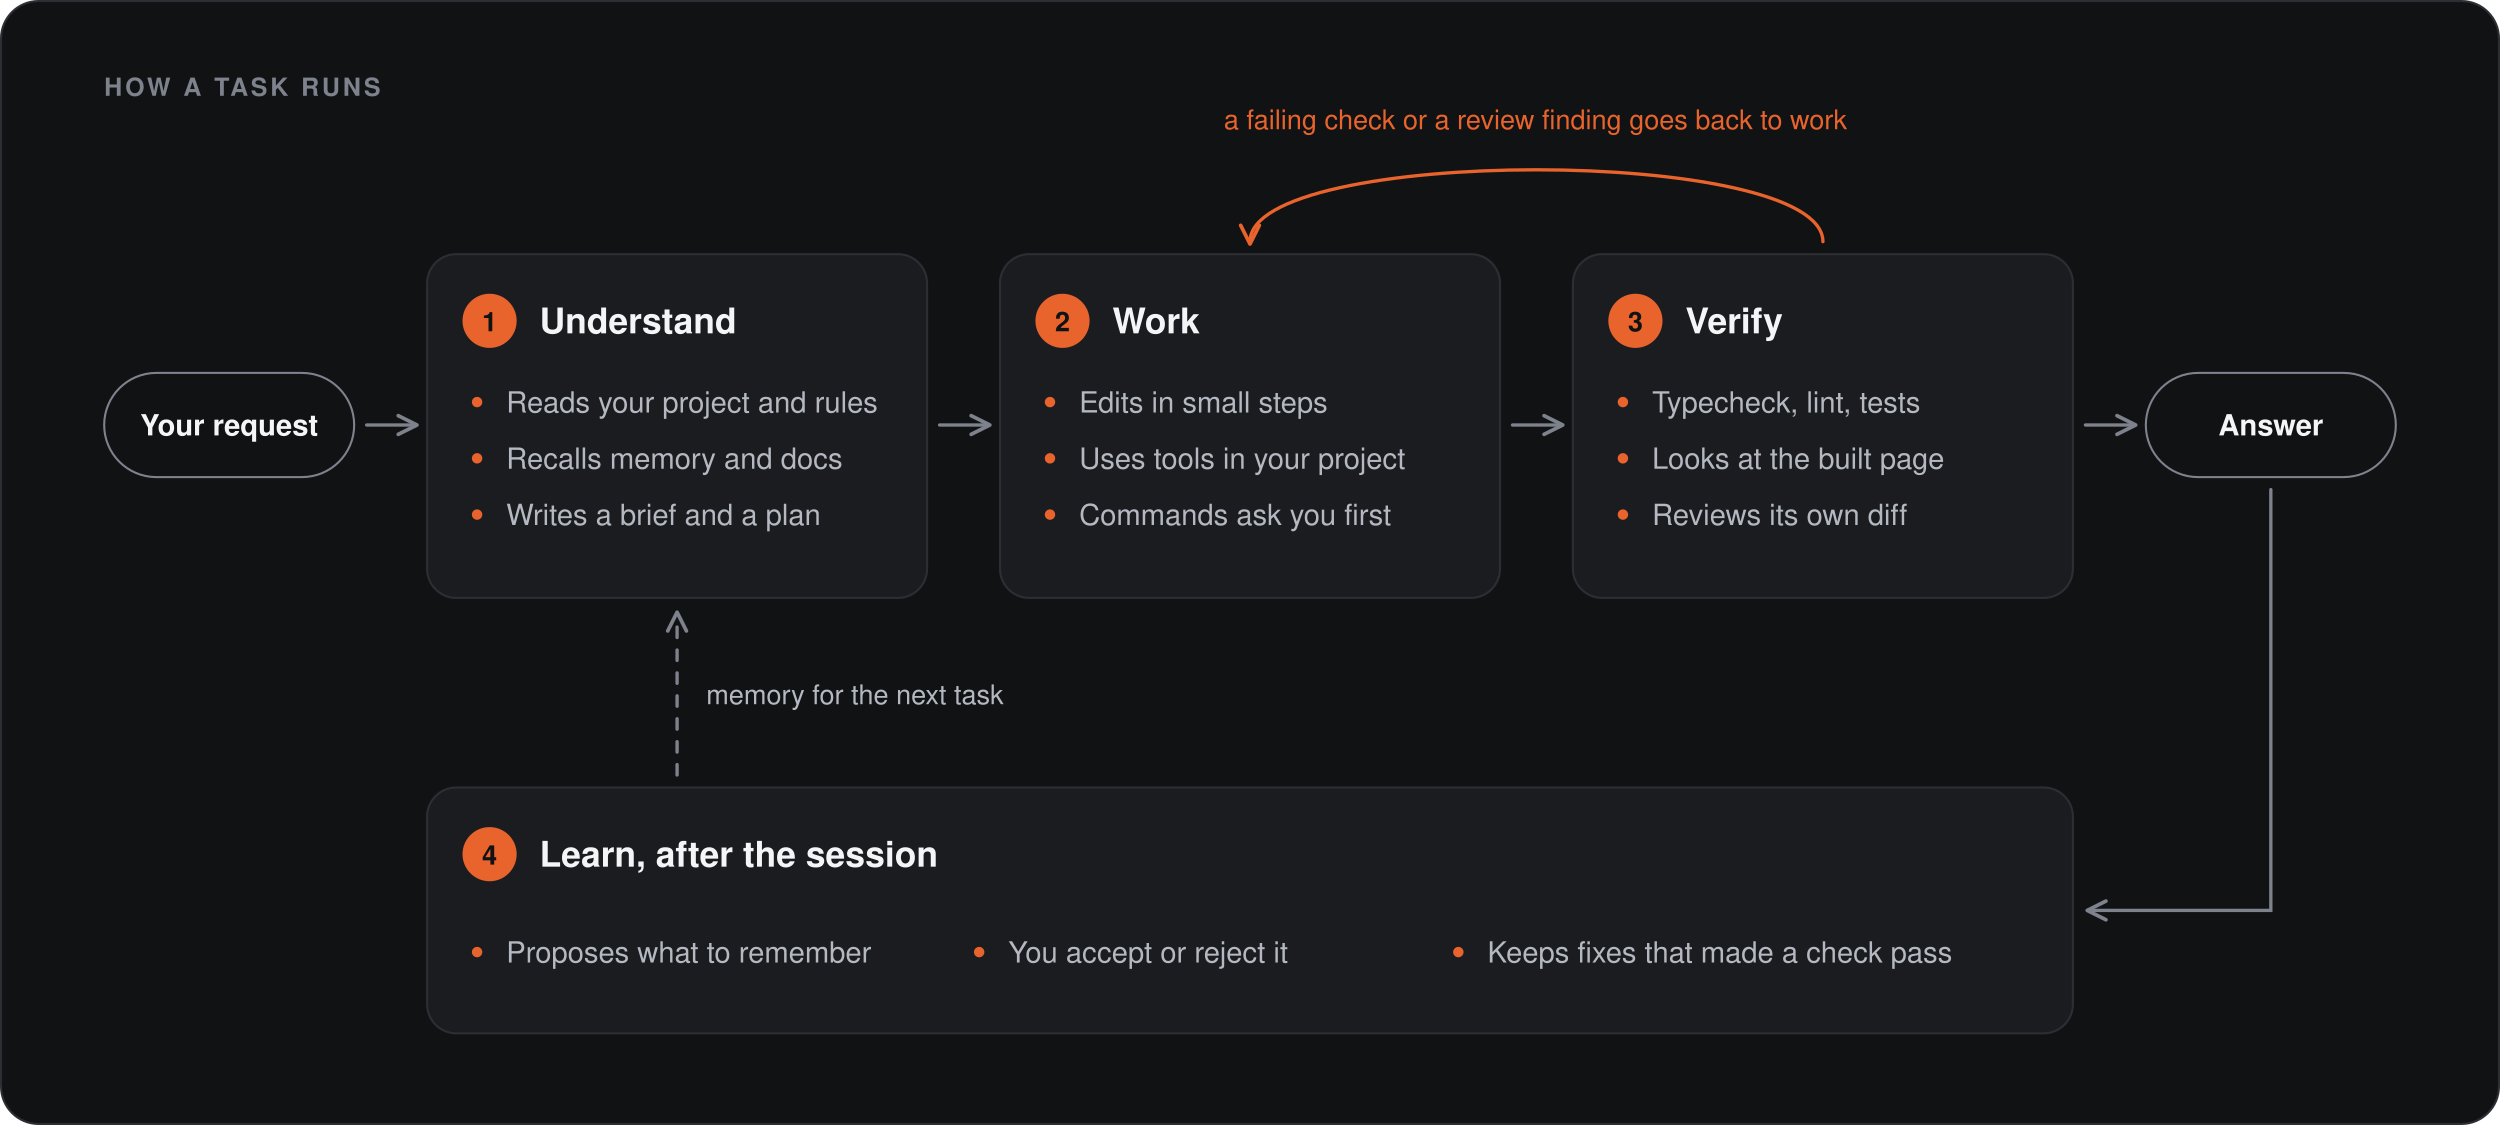
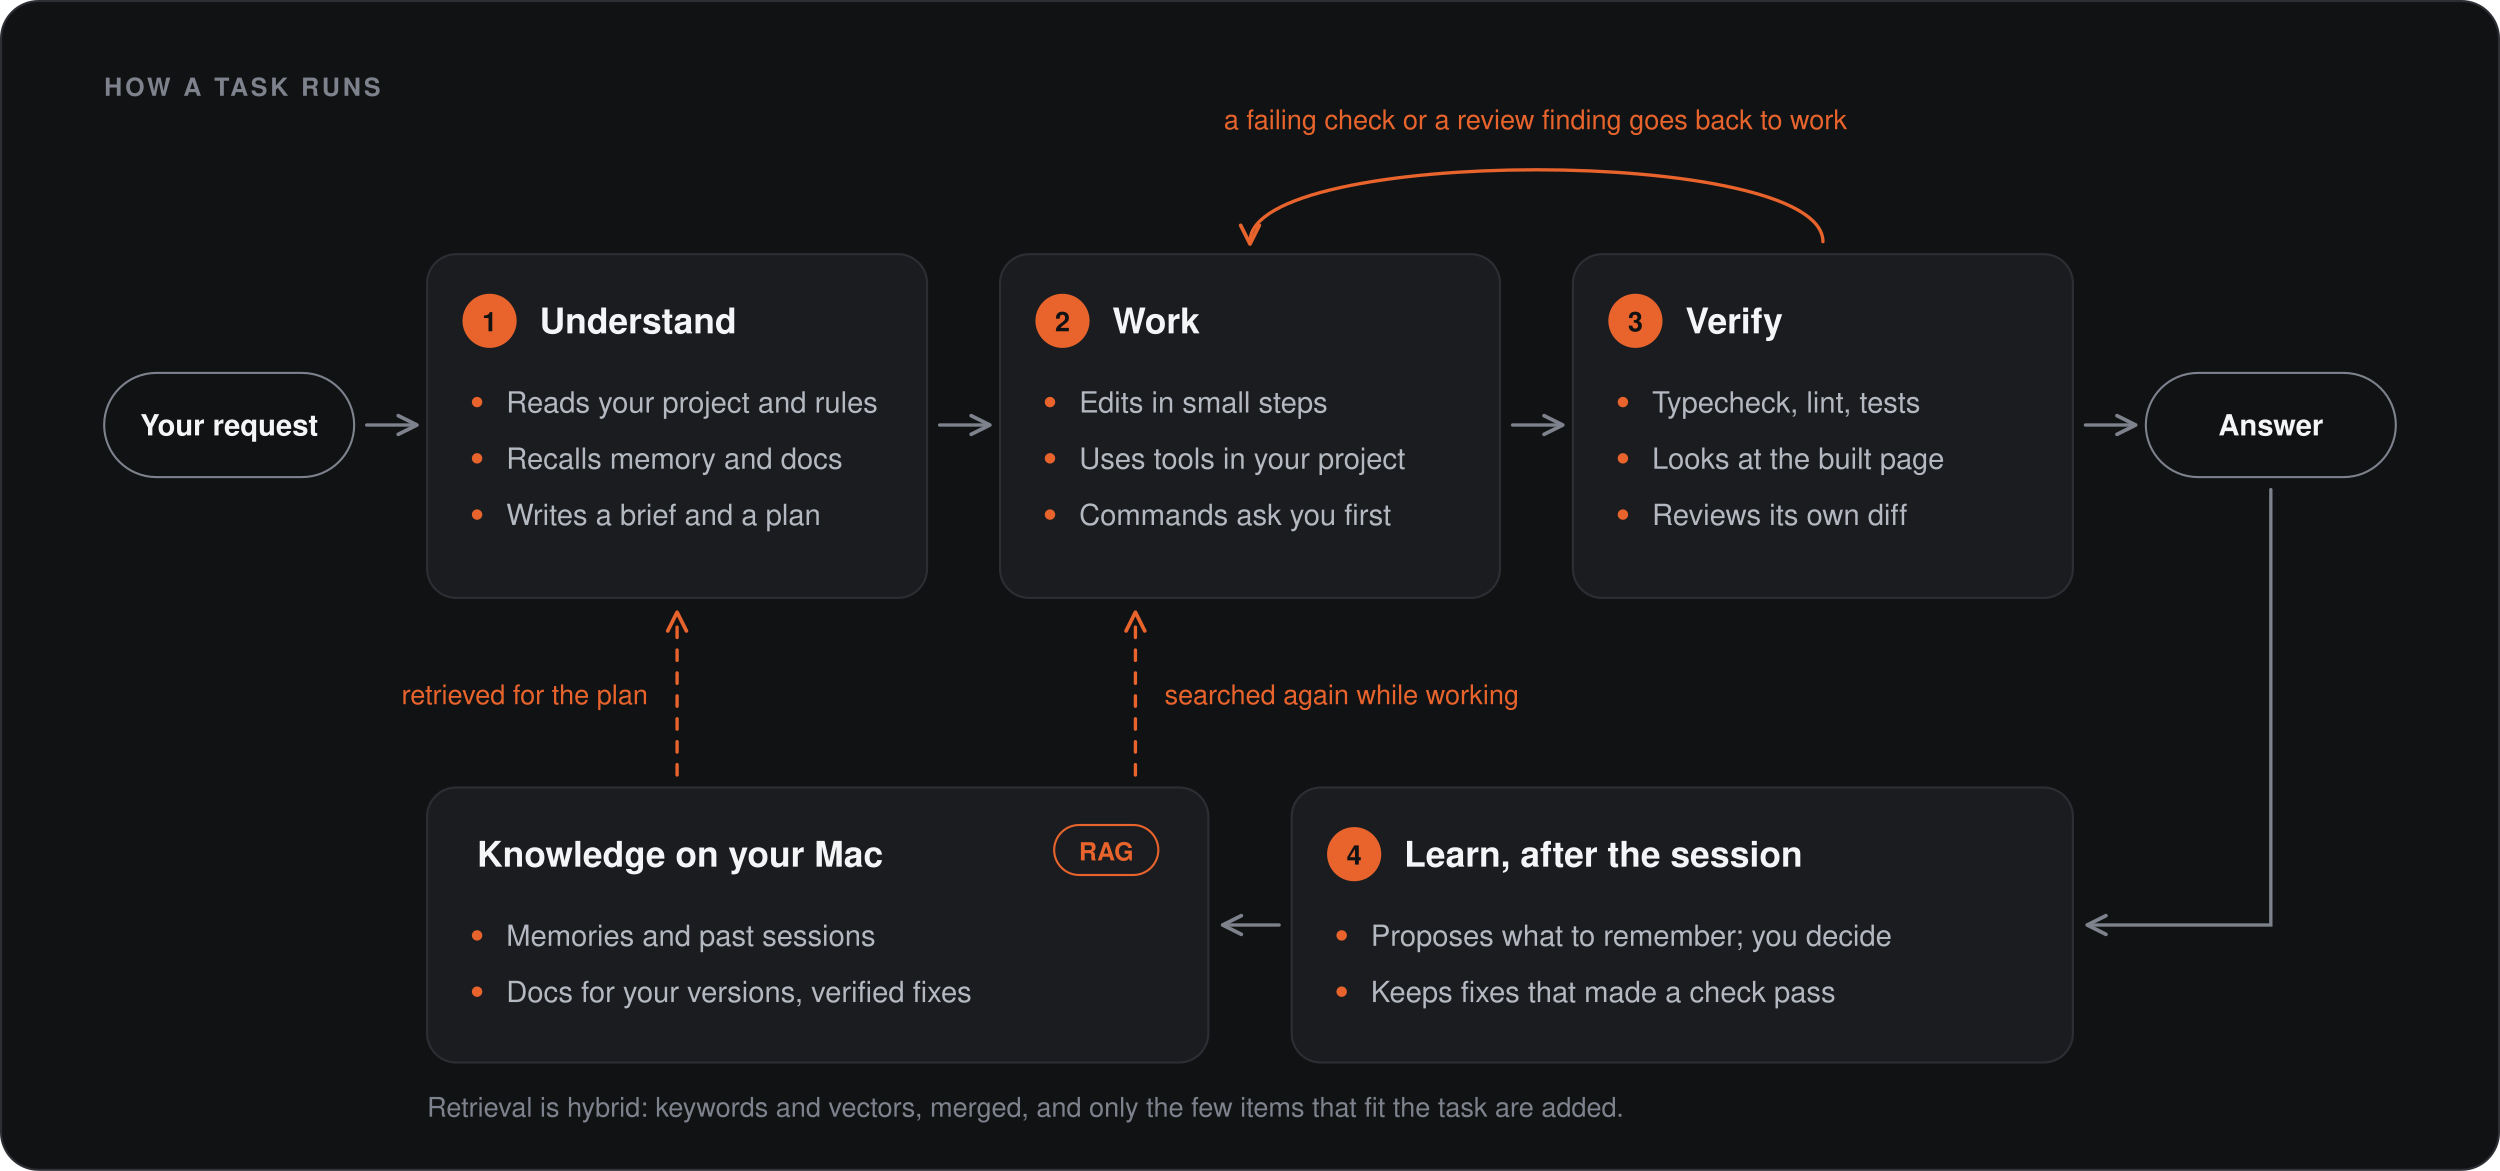
- <svg xmlns="http://www.w3.org/2000/svg" width="1200" height="540" viewBox="0 0 1200 540" role="img" aria-label="How a task runs in Local Kovach" font-family="-apple-system,BlinkMacSystemFont,'Segoe UI',Helvetica,Arial,sans-serif">
+ <svg xmlns="http://www.w3.org/2000/svg" width="1200" height="562" viewBox="0 0 1200 562" role="img" aria-label="How a task runs in Local Kovach" font-family="-apple-system,BlinkMacSystemFont,'Segoe UI',Helvetica,Arial,sans-serif">
  <defs>
    <marker id="a" viewBox="0 0 10 10" refX="8" refY="5" markerWidth="7" markerHeight="7" orient="auto-start-reverse">
      <path d="M1 1L9 5L1 9" fill="none" stroke="#7D828C" stroke-width="1.6" stroke-linecap="round" stroke-linejoin="round" />
    </marker>
    <marker id="e" viewBox="0 0 10 10" refX="8" refY="5" markerWidth="7" markerHeight="7" orient="auto-start-reverse">
      <path d="M1 1L9 5L1 9" fill="none" stroke="#E8642C" stroke-width="1.6" stroke-linecap="round" stroke-linejoin="round" />
    </marker>
  </defs>
-   <rect x="0.5" y="0.5" width="1199" height="539" rx="18" fill="#111214" stroke="#2C2E34" />
+   <rect x="0.5" y="0.5" width="1199" height="561" rx="18" fill="#111214" stroke="#2C2E34" />
  <text x="50" y="46" font-size="12" font-weight="600" letter-spacing="1.4" fill="#7D828C" text-anchor="start">HOW A TASK RUNS</text>
  <rect x="50" y="179" width="120" height="50" rx="25.0" fill="none" stroke="#7D828C" />
  <text x="110.0" y="209.0" font-size="14" font-weight="600" fill="#F4F5F7" text-anchor="middle">Your request</text>
  <rect x="205" y="122" width="240" height="165" rx="14" fill="#1B1C20" stroke="#2C2E34" />
  <circle cx="235" cy="154" r="13" fill="#E8642C" />
  <text x="235" y="159" font-size="13" font-weight="700" fill="#111214" text-anchor="middle">1</text>
  <text x="259" y="160" font-size="17" font-weight="600" fill="#F4F5F7">Understand</text>
  <circle cx="229" cy="193" r="2.5" fill="#E8642C" />
  <text x="243" y="198" font-size="14" fill="#B4B8C0">Reads your project and rules</text>
  <circle cx="229" cy="220" r="2.5" fill="#E8642C" />
  <text x="243" y="225" font-size="14" fill="#B4B8C0">Recalls memory and docs</text>
  <circle cx="229" cy="247" r="2.5" fill="#E8642C" />
  <text x="243" y="252" font-size="14" fill="#B4B8C0">Writes a brief and a plan</text>
  <rect x="480" y="122" width="240" height="165" rx="14" fill="#1B1C20" stroke="#2C2E34" />
  <circle cx="510" cy="154" r="13" fill="#E8642C" />
  <text x="510" y="159" font-size="13" font-weight="700" fill="#111214" text-anchor="middle">2</text>
  <text x="534" y="160" font-size="17" font-weight="600" fill="#F4F5F7">Work</text>
  <circle cx="504" cy="193" r="2.5" fill="#E8642C" />
  <text x="518" y="198" font-size="14" fill="#B4B8C0">Edits in small steps</text>
  <circle cx="504" cy="220" r="2.5" fill="#E8642C" />
  <text x="518" y="225" font-size="14" fill="#B4B8C0">Uses tools in your project</text>
  <circle cx="504" cy="247" r="2.5" fill="#E8642C" />
  <text x="518" y="252" font-size="14" fill="#B4B8C0">Commands ask you first</text>
  <rect x="755" y="122" width="240" height="165" rx="14" fill="#1B1C20" stroke="#2C2E34" />
  <circle cx="785" cy="154" r="13" fill="#E8642C" />
  <text x="785" y="159" font-size="13" font-weight="700" fill="#111214" text-anchor="middle">3</text>
  <text x="809" y="160" font-size="17" font-weight="600" fill="#F4F5F7">Verify</text>
  <circle cx="779" cy="193" r="2.5" fill="#E8642C" />
  <text x="793" y="198" font-size="14" fill="#B4B8C0">Typecheck, lint, tests</text>
  <circle cx="779" cy="220" r="2.5" fill="#E8642C" />
  <text x="793" y="225" font-size="14" fill="#B4B8C0">Looks at the built page</text>
  <circle cx="779" cy="247" r="2.5" fill="#E8642C" />
  <text x="793" y="252" font-size="14" fill="#B4B8C0">Reviews its own diff</text>
  <rect x="1030" y="179" width="120" height="50" rx="25.0" fill="none" stroke="#7D828C" />
  <text x="1090.0" y="209.0" font-size="14" font-weight="600" fill="#F4F5F7" text-anchor="middle">Answer</text>
  <path d="M176 204H199" fill="none" stroke="#7D828C" stroke-width="1.6" stroke-linecap="round" marker-end="url(#a)" />
  <path d="M451 204H474" fill="none" stroke="#7D828C" stroke-width="1.6" stroke-linecap="round" marker-end="url(#a)" />
  <path d="M726 204H749" fill="none" stroke="#7D828C" stroke-width="1.6" stroke-linecap="round" marker-end="url(#a)" />
  <path d="M1001 204H1024" fill="none" stroke="#7D828C" stroke-width="1.6" stroke-linecap="round" marker-end="url(#a)" />
  <path d="M875 116C875 70 600 70 600 116" fill="none" stroke="#E8642C" stroke-width="1.6" stroke-linecap="round" marker-end="url(#e)" />
  <text x="737" y="62" font-size="13" fill="#E8642C" text-anchor="middle">a failing check or a review finding goes back to work</text>
-   <rect x="205" y="378" width="790" height="118" rx="14" fill="#1B1C20" stroke="#2C2E34" />
-   <circle cx="235" cy="410" r="13" fill="#E8642C" />
-   <text x="235" y="415" font-size="13" font-weight="700" fill="#111214" text-anchor="middle">4</text>
-   <text x="259" y="416" font-size="17" font-weight="600" fill="#F4F5F7">Learn, after the session</text>
-   <circle cx="229" cy="457" r="2.5" fill="#E8642C" />
-   <text x="243" y="462" font-size="14" fill="#B4B8C0">Proposes what to remember</text>
-   <circle cx="470" cy="457" r="2.5" fill="#E8642C" />
-   <text x="484" y="462" font-size="14" fill="#B4B8C0">You accept or reject it</text>
-   <circle cx="700" cy="457" r="2.5" fill="#E8642C" />
-   <text x="714" y="462" font-size="14" fill="#B4B8C0">Keeps fixes that made a check pass</text>
-   <path d="M1090 235V437H1003" fill="none" stroke="#7D828C" stroke-width="1.6" stroke-linecap="round" marker-end="url(#a)" />
-   <path d="M325 372V295" fill="none" stroke="#7D828C" stroke-width="1.6" stroke-linecap="round" stroke-dasharray="5 6" marker-end="url(#a)" />
-   <text x="339" y="338" font-size="13" fill="#B4B8C0" text-anchor="start">memory for the next task</text>
+   <rect x="205" y="378" width="375" height="132" rx="14" fill="#1B1C20" stroke="#2C2E34" />
+   <text x="229" y="416" font-size="17" font-weight="600" fill="#F4F5F7">Knowledge on your Mac</text>
+   <circle cx="229" cy="449" r="2.5" fill="#E8642C" />
+   <text x="243" y="454" font-size="14" fill="#B4B8C0">Memories and past sessions</text>
+   <circle cx="229" cy="476" r="2.5" fill="#E8642C" />
+   <text x="243" y="481" font-size="14" fill="#B4B8C0">Docs for your versions, verified fixes</text>
+   <rect x="506" y="396" width="50" height="24" rx="12" fill="none" stroke="#E8642C" />
+   <text x="531" y="413" font-size="12" font-weight="700" fill="#E8642C" text-anchor="middle">RAG</text>
+   <rect x="620" y="378" width="375" height="132" rx="14" fill="#1B1C20" stroke="#2C2E34" />
+   <circle cx="650" cy="410" r="13" fill="#E8642C" />
+   <text x="650" y="415" font-size="13" font-weight="700" fill="#111214" text-anchor="middle">4</text>
+   <text x="674" y="416" font-size="17" font-weight="600" fill="#F4F5F7">Learn, after the session</text>
+   <circle cx="644" cy="449" r="2.5" fill="#E8642C" />
+   <text x="658" y="454" font-size="14" fill="#B4B8C0">Proposes what to remember; you decide</text>
+   <circle cx="644" cy="476" r="2.5" fill="#E8642C" />
+   <text x="658" y="481" font-size="14" fill="#B4B8C0">Keeps fixes that made a check pass</text>
+   <path d="M1090 235V444H1003" fill="none" stroke="#7D828C" stroke-width="1.6" stroke-linecap="round" marker-end="url(#a)" />
+   <path d="M614 444H588" fill="none" stroke="#7D828C" stroke-width="1.6" stroke-linecap="round" marker-end="url(#a)" />
+   <path d="M325 372V295" fill="none" stroke="#E8642C" stroke-width="1.6" stroke-linecap="round" stroke-dasharray="5 6" marker-end="url(#e)" />
+   <text x="311" y="338" font-size="13" fill="#E8642C" text-anchor="end">retrieved for the plan</text>
+   <path d="M545 372V295" fill="none" stroke="#E8642C" stroke-width="1.6" stroke-linecap="round" stroke-dasharray="5 6" marker-end="url(#e)" />
+   <text x="559" y="338" font-size="13" fill="#E8642C" text-anchor="start">searched again while working</text>
+   <text x="205" y="536" font-size="13" fill="#7D828C" text-anchor="start">Retrieval is hybrid: keywords and vectors, merged, and only the few items that fit the task are added.</text>
</svg>
